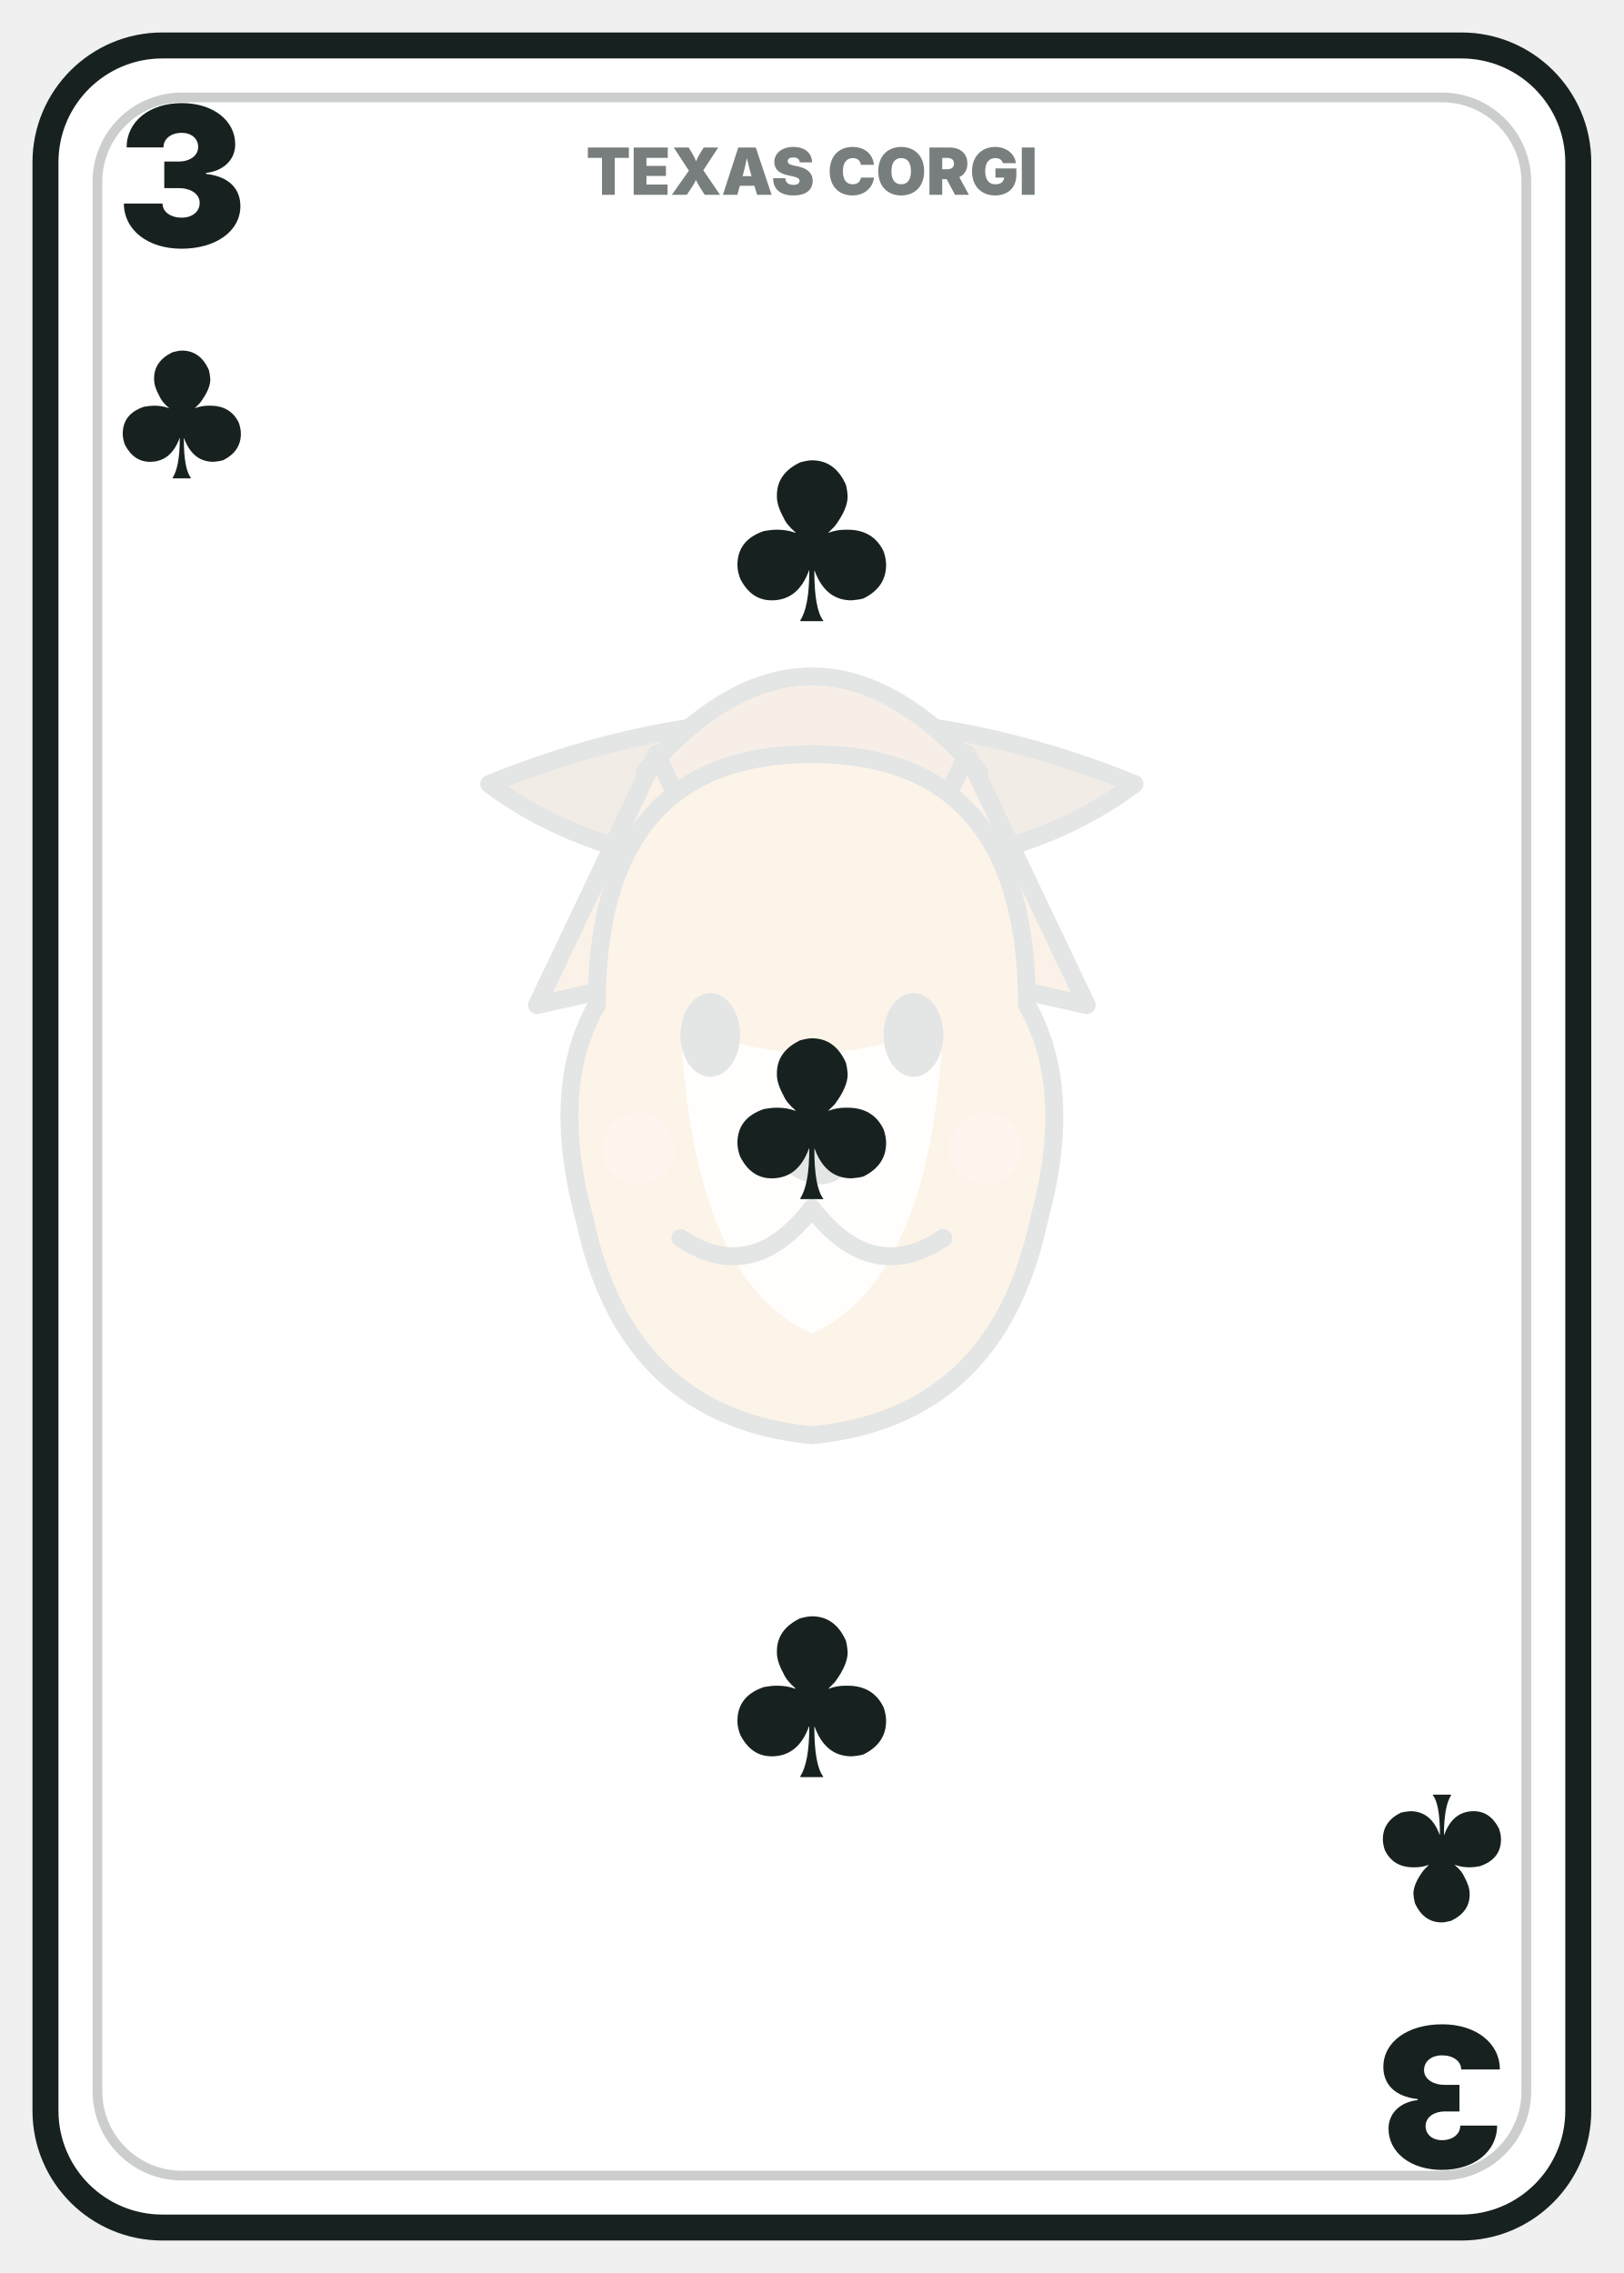
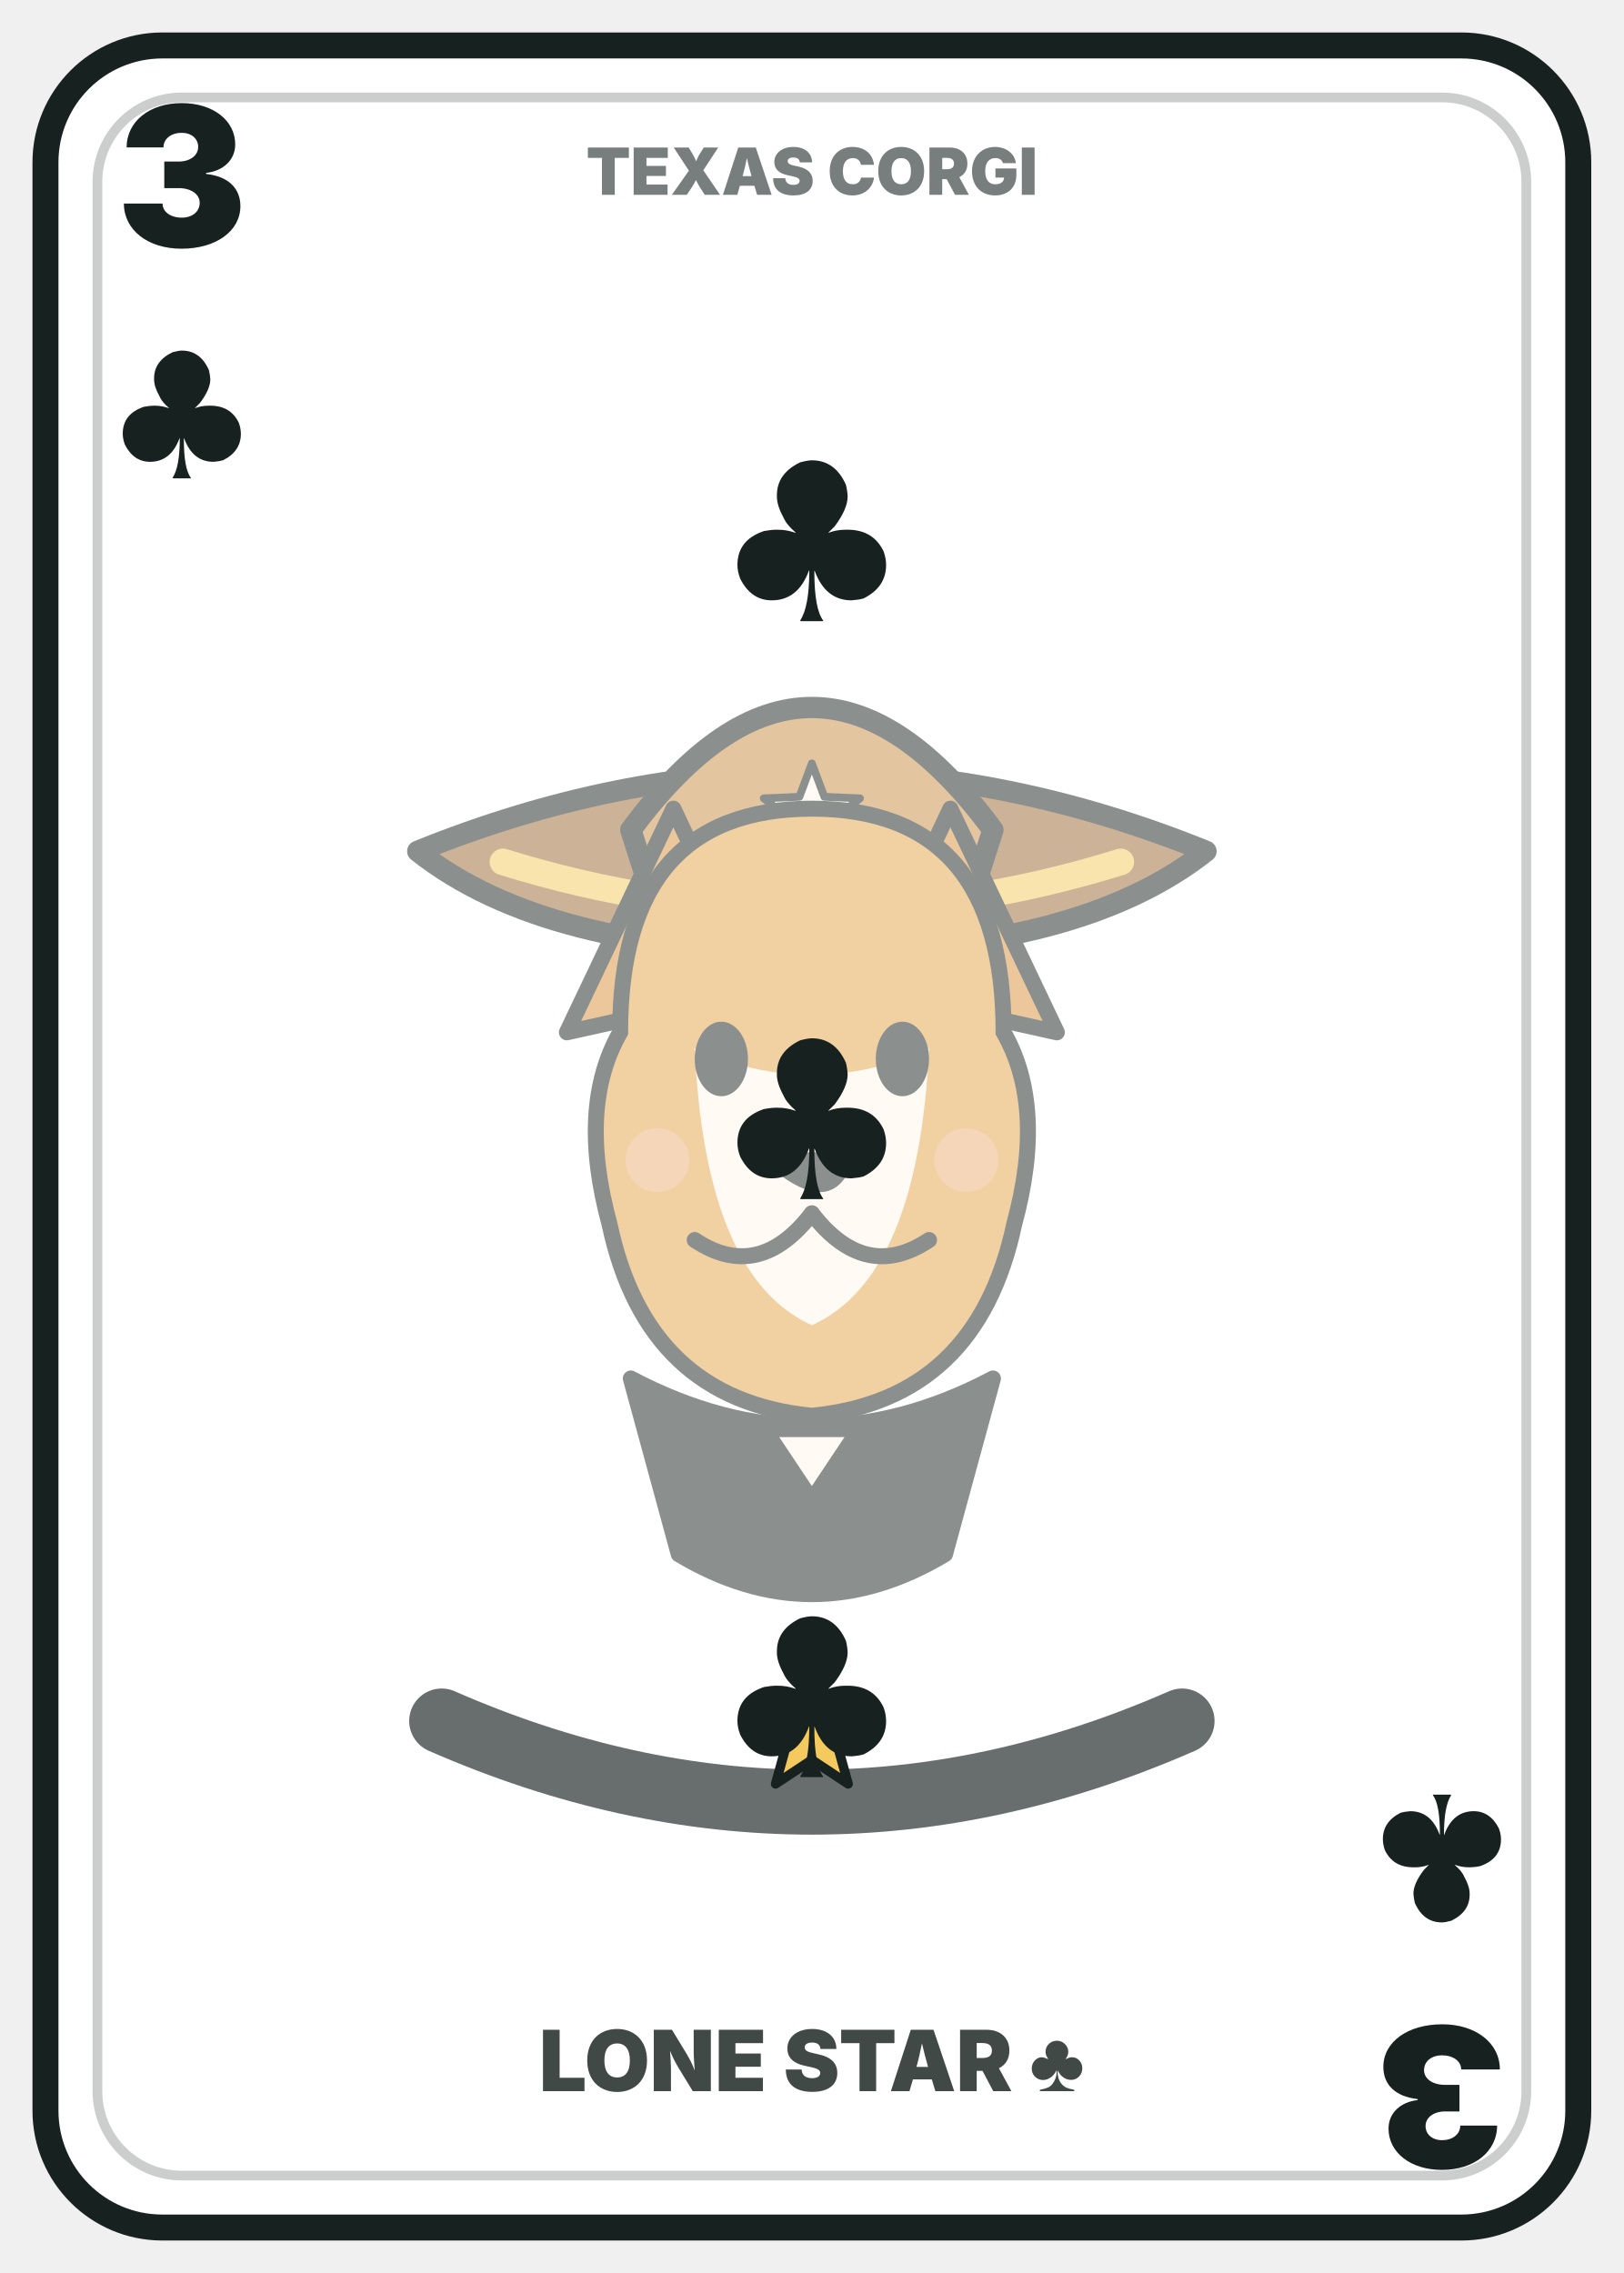
<svg xmlns="http://www.w3.org/2000/svg" width="250" height="350" viewBox="0 0 250 350" role="img" aria-labelledby="title desc">
  <rect x="7" y="7" width="236" height="336" rx="18" fill="#ffffff" stroke="#17211f" stroke-width="4" />
  <rect x="15" y="15" width="220" height="320" rx="13" fill="none" stroke="#17211f" stroke-width="1.5" opacity=".22" />
  <text x="125" y="30" text-anchor="middle" font-family="Inter, Arial, sans-serif" font-size="10" font-weight="900" fill="#17211f" opacity=".58">TEXAS CORGI</text>
+   <text x="125" y="322" text-anchor="middle" font-family="Inter, Arial, sans-serif" font-size="13" font-weight="900" fill="#17211f" opacity=".82">LONE STAR ♣</text>
  <g>
    <text x="28" y="38" text-anchor="middle" font-family="Inter, Arial, sans-serif" font-size="30" font-weight="900" fill="#17211f">3</text>
    <text x="28" y="66" text-anchor="middle" dominant-baseline="middle" font-family="Georgia, serif" font-size="27" font-weight="900" fill="#17211f" opacity="1">♣</text>
  </g>
  <g transform="rotate(180 125 175)">
    <text x="28" y="38" text-anchor="middle" font-family="Inter, Arial, sans-serif" font-size="30" font-weight="900" fill="#17211f">3</text>
    <text x="28" y="66" text-anchor="middle" dominant-baseline="middle" font-family="Georgia, serif" font-size="27" font-weight="900" fill="#17211f" opacity="1">♣</text>
  </g>
-   <g opacity=".12">
-     <g transform="translate(125 175) scale(0.92)">
-       <path d="M -54 -59 q 54 -22 108 0 q -20 15 -54 15 t -54 -15z" fill="#8b5a2b" stroke="#17211f" stroke-width="3" stroke-linejoin="round" />
-       <path d="M -28 -61 q 28 -32 56 0 l -7 20 h -42z" fill="#b97835" stroke="#17211f" stroke-width="3" stroke-linejoin="round" />
-       <polygon points="4.286263797015736e-16,-65 1.728,-60.379 6.657,-60.163 2.796,-57.091 4.114,-52.337 1.8002307947466092e-16,-55.06 -4.114,-52.337 -2.796,-57.091 -6.657,-60.163 -1.728,-60.379" fill="#fff6e8" stroke="#17211f" stroke-width="1.2" stroke-linejoin="round" />
+   <g opacity=".5">
+     <g transform="translate(125 177) scale(0.82)">
+       <path d="M -74 -56 q 74 -30 148 0 q -24 19 -74 19 t -74 -19z" fill="#9a682f" stroke="#17211f" stroke-width="4" stroke-linejoin="round" />
+       <path d="M -34 -60 q 34 -46 68 0 l -8 25 h -52z" fill="#c78b3f" stroke="#17211f" stroke-width="4" stroke-linejoin="round" />
+       <path d="M -58 -54 q 58 18 116 0" fill="none" stroke="#f4c95d" stroke-width="5" stroke-linecap="round" />
+       <polygon points="5.817072295949927e-16,-72.5 2.345,-66.228 9.035,-65.936 3.795,-61.767 5.584,-55.314 2.4431703642989695e-16,-59.01 -5.584,-55.314 -3.795,-61.767 -9.035,-65.936 -2.345,-66.228" fill="#fff6e8" stroke="#17211f" stroke-width="1.462" stroke-linejoin="round" />
      <path d="M -46 -22 L -26 -64 L -10 -30 Z" fill="#d89038" stroke="#17211f" stroke-width="3" stroke-linejoin="round" />
      <path d="M 46 -22 L 26 -64 L 10 -30 Z" fill="#d89038" stroke="#17211f" stroke-width="3" stroke-linejoin="round" />
      <path d="M -36 -22 q 0 -42 36 -42 t 36 42 q 8 14 2 36 q -7 33 -38 36 q -31 -3 -38 -36 q -6 -22 2 -36z" fill="#e3a146" stroke="#17211f" stroke-width="3" />
      <path d="M -22 -19 q 22 10 44 0 q -2 43 -22 52 q -20 -9 -22 -52z" fill="#fff6e8" />
      <ellipse cx="-17" cy="-17" rx="5" ry="7" fill="#17211f" />
      <ellipse cx="17" cy="-17" rx="5" ry="7" fill="#17211f" />
      <path d="M -7 4 q 7 -7 14 0 q -4 8 -14 0z" fill="#17211f" />
      <path d="M 0 12 q -10 13 -22 5" fill="none" stroke="#17211f" stroke-width="3" stroke-linecap="round" />
      <path d="M 0 12 q 10 13 22 5" fill="none" stroke="#17211f" stroke-width="3" stroke-linecap="round" />
-       <path d="M 117.64 203.52 q 7.36 12.88 14.72 0" fill="#e86f7a" stroke="#17211f" stroke-width="1.84" stroke-linecap="round" />
      <circle cx="-29" cy="2" r="6" fill="#f3b283" opacity=".72" />
      <circle cx="29" cy="2" r="6" fill="#f3b283" opacity=".72" />
+       <path d="M -34 43 q 34 18 68 0 l -9 33 q -25 15 -50 0z" fill="#17211f" stroke="#17211f" stroke-width="3" stroke-linejoin="round" />
+       <path d="M -8 53 h16 l -8 12z" fill="#fff6e8" stroke="#17211f" stroke-width="2" stroke-linejoin="round" />
    </g>
  </g>
+   <path d="M 68 265 q 57 25 114 0" fill="none" stroke="#17211f" stroke-width="10" stroke-linecap="round" opacity=".65" />
+   <polygon points="125,257.5 127.345,263.772 134.035,264.064 128.795,268.233 130.584,274.686 125,270.99 119.416,274.686 121.205,268.233 115.965,264.064 122.655,263.772" fill="#f4c95d" stroke="#17211f" stroke-width="1.462" stroke-linejoin="round" />
  <text x="125" y="86" text-anchor="middle" dominant-baseline="middle" font-family="Georgia, serif" font-size="34" font-weight="900" fill="#17211f" opacity="1">♣</text>
  <text x="125" y="175" text-anchor="middle" dominant-baseline="middle" font-family="Georgia, serif" font-size="34" font-weight="900" fill="#17211f" opacity="1">♣</text>
  <text x="125" y="264" text-anchor="middle" dominant-baseline="middle" font-family="Georgia, serif" font-size="34" font-weight="900" fill="#17211f" opacity="1">♣</text>
</svg>
